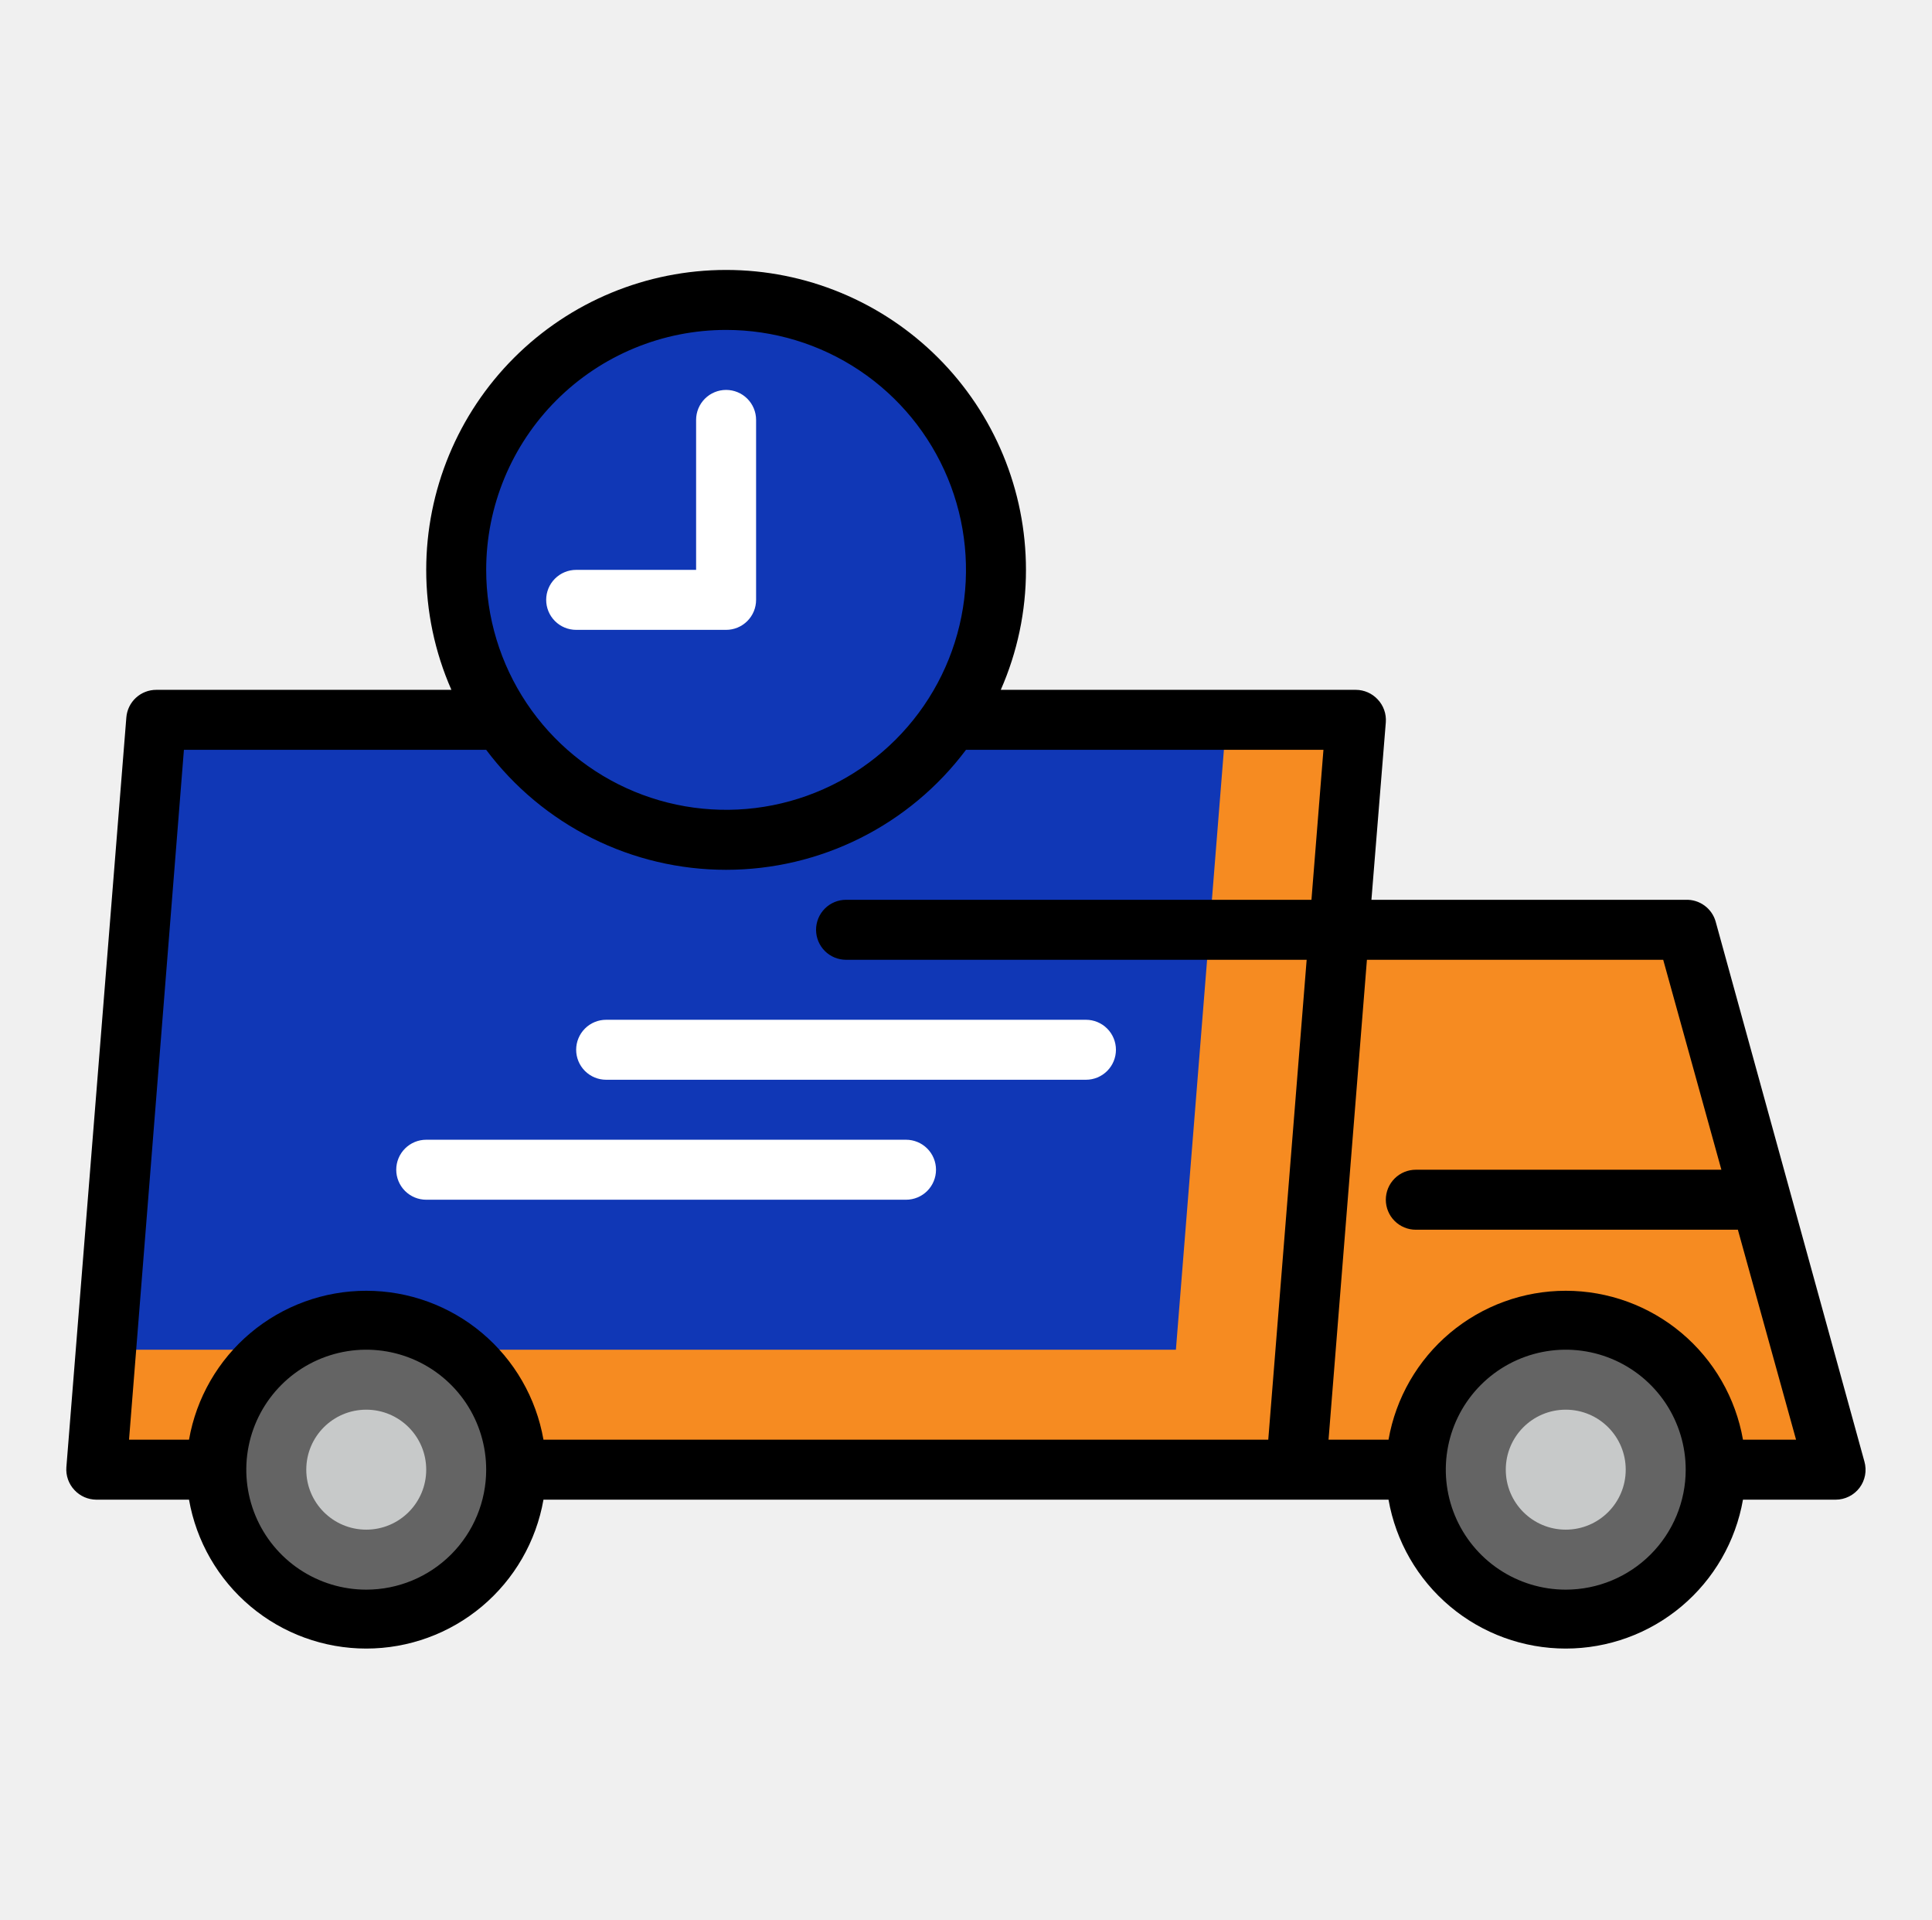
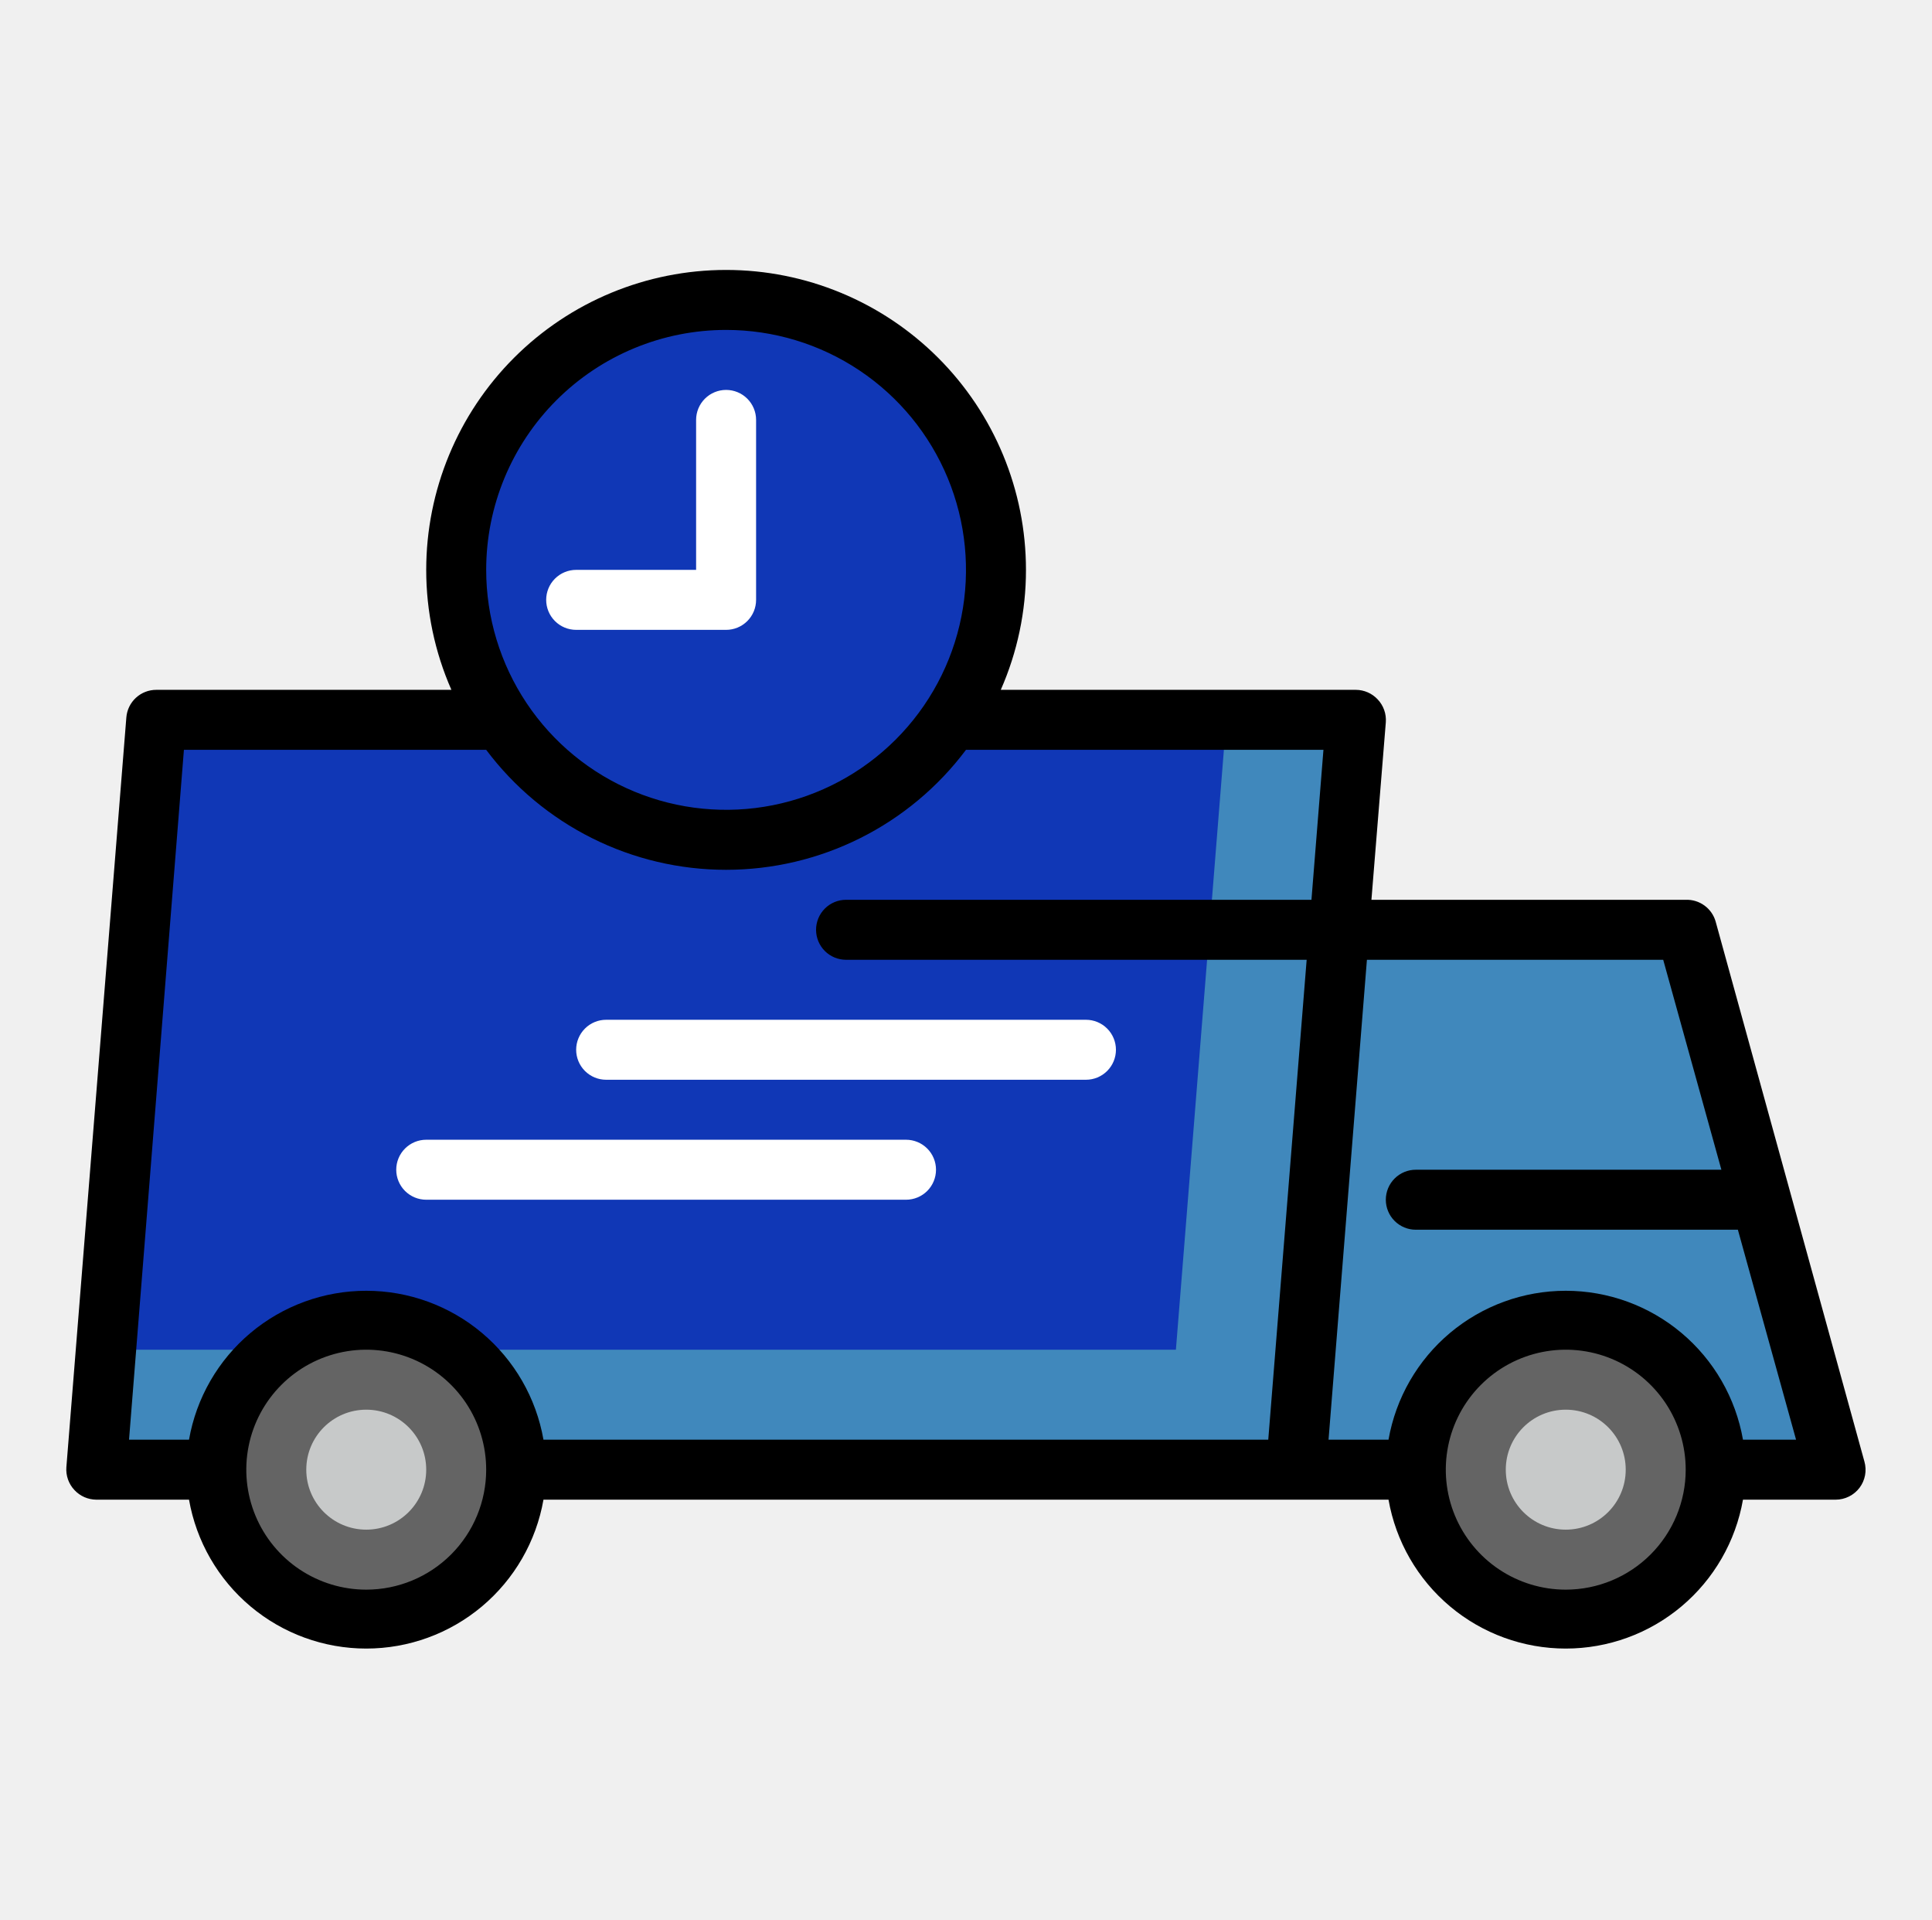
<svg xmlns="http://www.w3.org/2000/svg" width="151" height="150" viewBox="0 0 151 150" fill="none">
  <path d="M101.281 114.844H7.531L12.219 56.25H105.969L101.281 114.844Z" fill="#1037B6" />
  <path d="M56.75 65.625C68.4 65.625 77.844 56.181 77.844 44.531C77.844 32.882 68.4 23.438 56.75 23.438C45.1 23.438 35.656 32.882 35.656 44.531C35.656 56.181 45.1 65.625 56.75 65.625Z" fill="#1037B6" />
  <path d="M56.75 23.438C62.344 23.438 67.71 25.66 71.665 29.616C75.621 33.572 77.844 38.937 77.844 44.531C77.844 50.126 75.621 55.491 71.665 59.447C67.71 63.403 62.344 65.625 56.75 65.625" fill="#1037B6" />
-   <path d="M98.938 72.656H131.75L143.469 114.844H94.25" fill="#F68B21" />
-   <path d="M95.844 56.25L91.906 105.469H8.281L7.531 114.844H101.281L105.969 56.25H95.844Z" fill="#F68B21" />
+   <path d="M98.938 72.656H131.75L143.469 114.844H94.25" fill="#4088BC" />
+   <path d="M95.844 56.25L91.906 105.469H8.281L7.531 114.844H101.281L105.969 56.25H95.844Z" fill="#4088BC" />
  <path d="M122.375 126.562C128.847 126.562 134.094 121.316 134.094 114.844C134.094 108.372 128.847 103.125 122.375 103.125C115.903 103.125 110.656 108.372 110.656 114.844C110.656 121.316 115.903 126.562 122.375 126.562Z" fill="#646464" />
  <path d="M28.625 126.562C35.097 126.562 40.344 121.316 40.344 114.844C40.344 108.372 35.097 103.125 28.625 103.125C22.153 103.125 16.906 108.372 16.906 114.844C16.906 121.316 22.153 126.562 28.625 126.562Z" fill="#646464" />
  <path d="M28.625 119.531C31.214 119.531 33.312 117.433 33.312 114.844C33.312 112.255 31.214 110.156 28.625 110.156C26.036 110.156 23.938 112.255 23.938 114.844C23.938 117.433 26.036 119.531 28.625 119.531Z" fill="#C7C9C9" />
  <path d="M122.375 119.531C124.964 119.531 127.062 117.433 127.062 114.844C127.062 112.255 124.964 110.156 122.375 110.156C119.786 110.156 117.688 112.255 117.688 114.844C117.688 117.433 119.786 119.531 122.375 119.531Z" fill="#C7C9C9" />
  <path d="M134.093 72.023C133.952 71.516 133.643 71.072 133.218 70.762C132.793 70.451 132.276 70.293 131.75 70.312H107.187L108.312 56.438C108.336 56.113 108.292 55.787 108.183 55.48C108.074 55.174 107.903 54.893 107.679 54.656C107.461 54.421 107.196 54.232 106.902 54.103C106.607 53.974 106.29 53.907 105.968 53.906H78.218C79.518 50.952 80.189 47.759 80.187 44.531C80.187 38.315 77.718 32.354 73.322 27.958C68.927 23.563 62.965 21.094 56.749 21.094C50.533 21.094 44.572 23.563 40.177 27.958C35.781 32.354 33.312 38.315 33.312 44.531C33.31 47.759 33.981 50.952 35.281 53.906H12.218C11.628 53.904 11.058 54.125 10.624 54.525C10.189 54.925 9.922 55.474 9.875 56.062L5.187 114.656C5.163 114.981 5.207 115.307 5.316 115.614C5.425 115.92 5.596 116.201 5.82 116.438C6.038 116.673 6.303 116.861 6.597 116.99C6.892 117.119 7.209 117.186 7.531 117.188H14.773C15.344 120.447 17.046 123.4 19.579 125.528C22.113 127.657 25.316 128.823 28.625 128.823C31.933 128.823 35.136 127.657 37.67 125.528C40.203 123.4 41.905 120.447 42.476 117.188H108.523C109.094 120.447 110.796 123.4 113.329 125.528C115.863 127.657 119.066 128.823 122.375 128.823C125.683 128.823 128.886 127.657 131.42 125.528C133.953 123.4 135.655 120.447 136.226 117.188H143.468C143.832 117.188 144.191 117.103 144.516 116.94C144.842 116.777 145.125 116.541 145.343 116.25C145.558 115.962 145.703 115.628 145.769 115.274C145.834 114.921 145.816 114.557 145.718 114.211L134.093 72.023ZM56.749 25.781C60.458 25.781 64.083 26.881 67.166 28.941C70.25 31.002 72.653 33.93 74.072 37.356C75.491 40.782 75.863 44.552 75.139 48.189C74.416 51.826 72.63 55.167 70.008 57.789C67.385 60.412 64.045 62.197 60.407 62.921C56.77 63.645 53 63.273 49.574 61.854C46.148 60.435 43.22 58.032 41.16 54.948C39.099 51.865 37.999 48.24 37.999 44.531C37.999 39.558 39.975 34.789 43.491 31.273C47.008 27.757 51.777 25.781 56.749 25.781ZM14.374 58.594H37.999C40.183 61.505 43.014 63.867 46.268 65.494C49.522 67.122 53.111 67.969 56.749 67.969C60.388 67.969 63.977 67.122 67.231 65.494C70.486 63.867 73.316 61.505 75.499 58.594H103.437L102.5 70.312H66.124C65.503 70.312 64.907 70.559 64.467 70.999C64.028 71.439 63.781 72.035 63.781 72.656C63.781 73.278 64.028 73.874 64.467 74.314C64.907 74.753 65.503 75 66.124 75H102.125L99.124 112.5H42.476C41.905 109.241 40.203 106.287 37.67 104.159C35.136 102.031 31.933 100.864 28.625 100.864C25.316 100.864 22.113 102.031 19.579 104.159C17.046 106.287 15.344 109.241 14.773 112.5H10.085L14.374 58.594ZM28.625 124.219C26.77 124.219 24.958 123.669 23.416 122.639C21.874 121.609 20.673 120.144 19.963 118.431C19.254 116.718 19.068 114.833 19.43 113.015C19.791 111.196 20.684 109.526 21.995 108.215C23.306 106.904 24.977 106.011 26.796 105.649C28.614 105.287 30.499 105.473 32.212 106.182C33.925 106.892 35.389 108.094 36.42 109.635C37.45 111.177 37.999 112.99 37.999 114.844C37.999 117.33 37.012 119.715 35.254 121.473C33.495 123.231 31.111 124.219 28.625 124.219ZM122.375 124.219C120.52 124.219 118.708 123.669 117.166 122.639C115.624 121.609 114.423 120.144 113.713 118.431C113.004 116.718 112.818 114.833 113.18 113.015C113.541 111.196 114.434 109.526 115.745 108.215C117.057 106.904 118.727 106.011 120.546 105.649C122.364 105.287 124.249 105.473 125.962 106.182C127.675 106.892 129.139 108.094 130.17 109.635C131.2 111.177 131.75 112.99 131.75 114.844C131.75 117.33 130.762 119.715 129.004 121.473C127.245 123.231 124.861 124.219 122.375 124.219ZM136.226 112.5C135.655 109.241 133.953 106.287 131.42 104.159C128.886 102.031 125.683 100.864 122.375 100.864C119.066 100.864 115.863 102.031 113.329 104.159C110.796 106.287 109.094 109.241 108.523 112.5H103.835L106.835 75H129.992L134.539 91.406H110.656C110.034 91.406 109.438 91.653 108.998 92.093C108.559 92.532 108.312 93.128 108.312 93.75C108.312 94.372 108.559 94.968 108.998 95.407C109.438 95.847 110.034 96.094 110.656 96.094H135.828L140.375 112.5H136.226Z" fill="black" />
  <path d="M56.75 49.219C57.372 49.219 57.968 48.972 58.407 48.532C58.847 48.093 59.094 47.497 59.094 46.875V32.812C59.094 32.191 58.847 31.595 58.407 31.155C57.968 30.716 57.372 30.469 56.75 30.469C56.128 30.469 55.532 30.716 55.093 31.155C54.653 31.595 54.406 32.191 54.406 32.812V44.531H45.031C44.41 44.531 43.813 44.778 43.374 45.218C42.934 45.657 42.688 46.253 42.688 46.875C42.688 47.497 42.934 48.093 43.374 48.532C43.813 48.972 44.41 49.219 45.031 49.219H56.75Z" fill="white" />
  <path d="M47.375 84.375H84.875C85.497 84.375 86.093 84.128 86.532 83.689C86.972 83.249 87.219 82.653 87.219 82.031C87.219 81.41 86.972 80.814 86.532 80.374C86.093 79.934 85.497 79.688 84.875 79.688H47.375C46.753 79.688 46.157 79.934 45.718 80.374C45.278 80.814 45.031 81.41 45.031 82.031C45.031 82.653 45.278 83.249 45.718 83.689C46.157 84.128 46.753 84.375 47.375 84.375Z" fill="white" />
  <path d="M33.312 93.75H70.812C71.434 93.75 72.03 93.503 72.47 93.064C72.909 92.624 73.156 92.028 73.156 91.406C73.156 90.785 72.909 90.189 72.47 89.749C72.03 89.309 71.434 89.062 70.812 89.062H33.312C32.691 89.062 32.095 89.309 31.655 89.749C31.216 90.189 30.969 90.785 30.969 91.406C30.969 92.028 31.216 92.624 31.655 93.064C32.095 93.503 32.691 93.75 33.312 93.75Z" fill="white" />
</svg>
